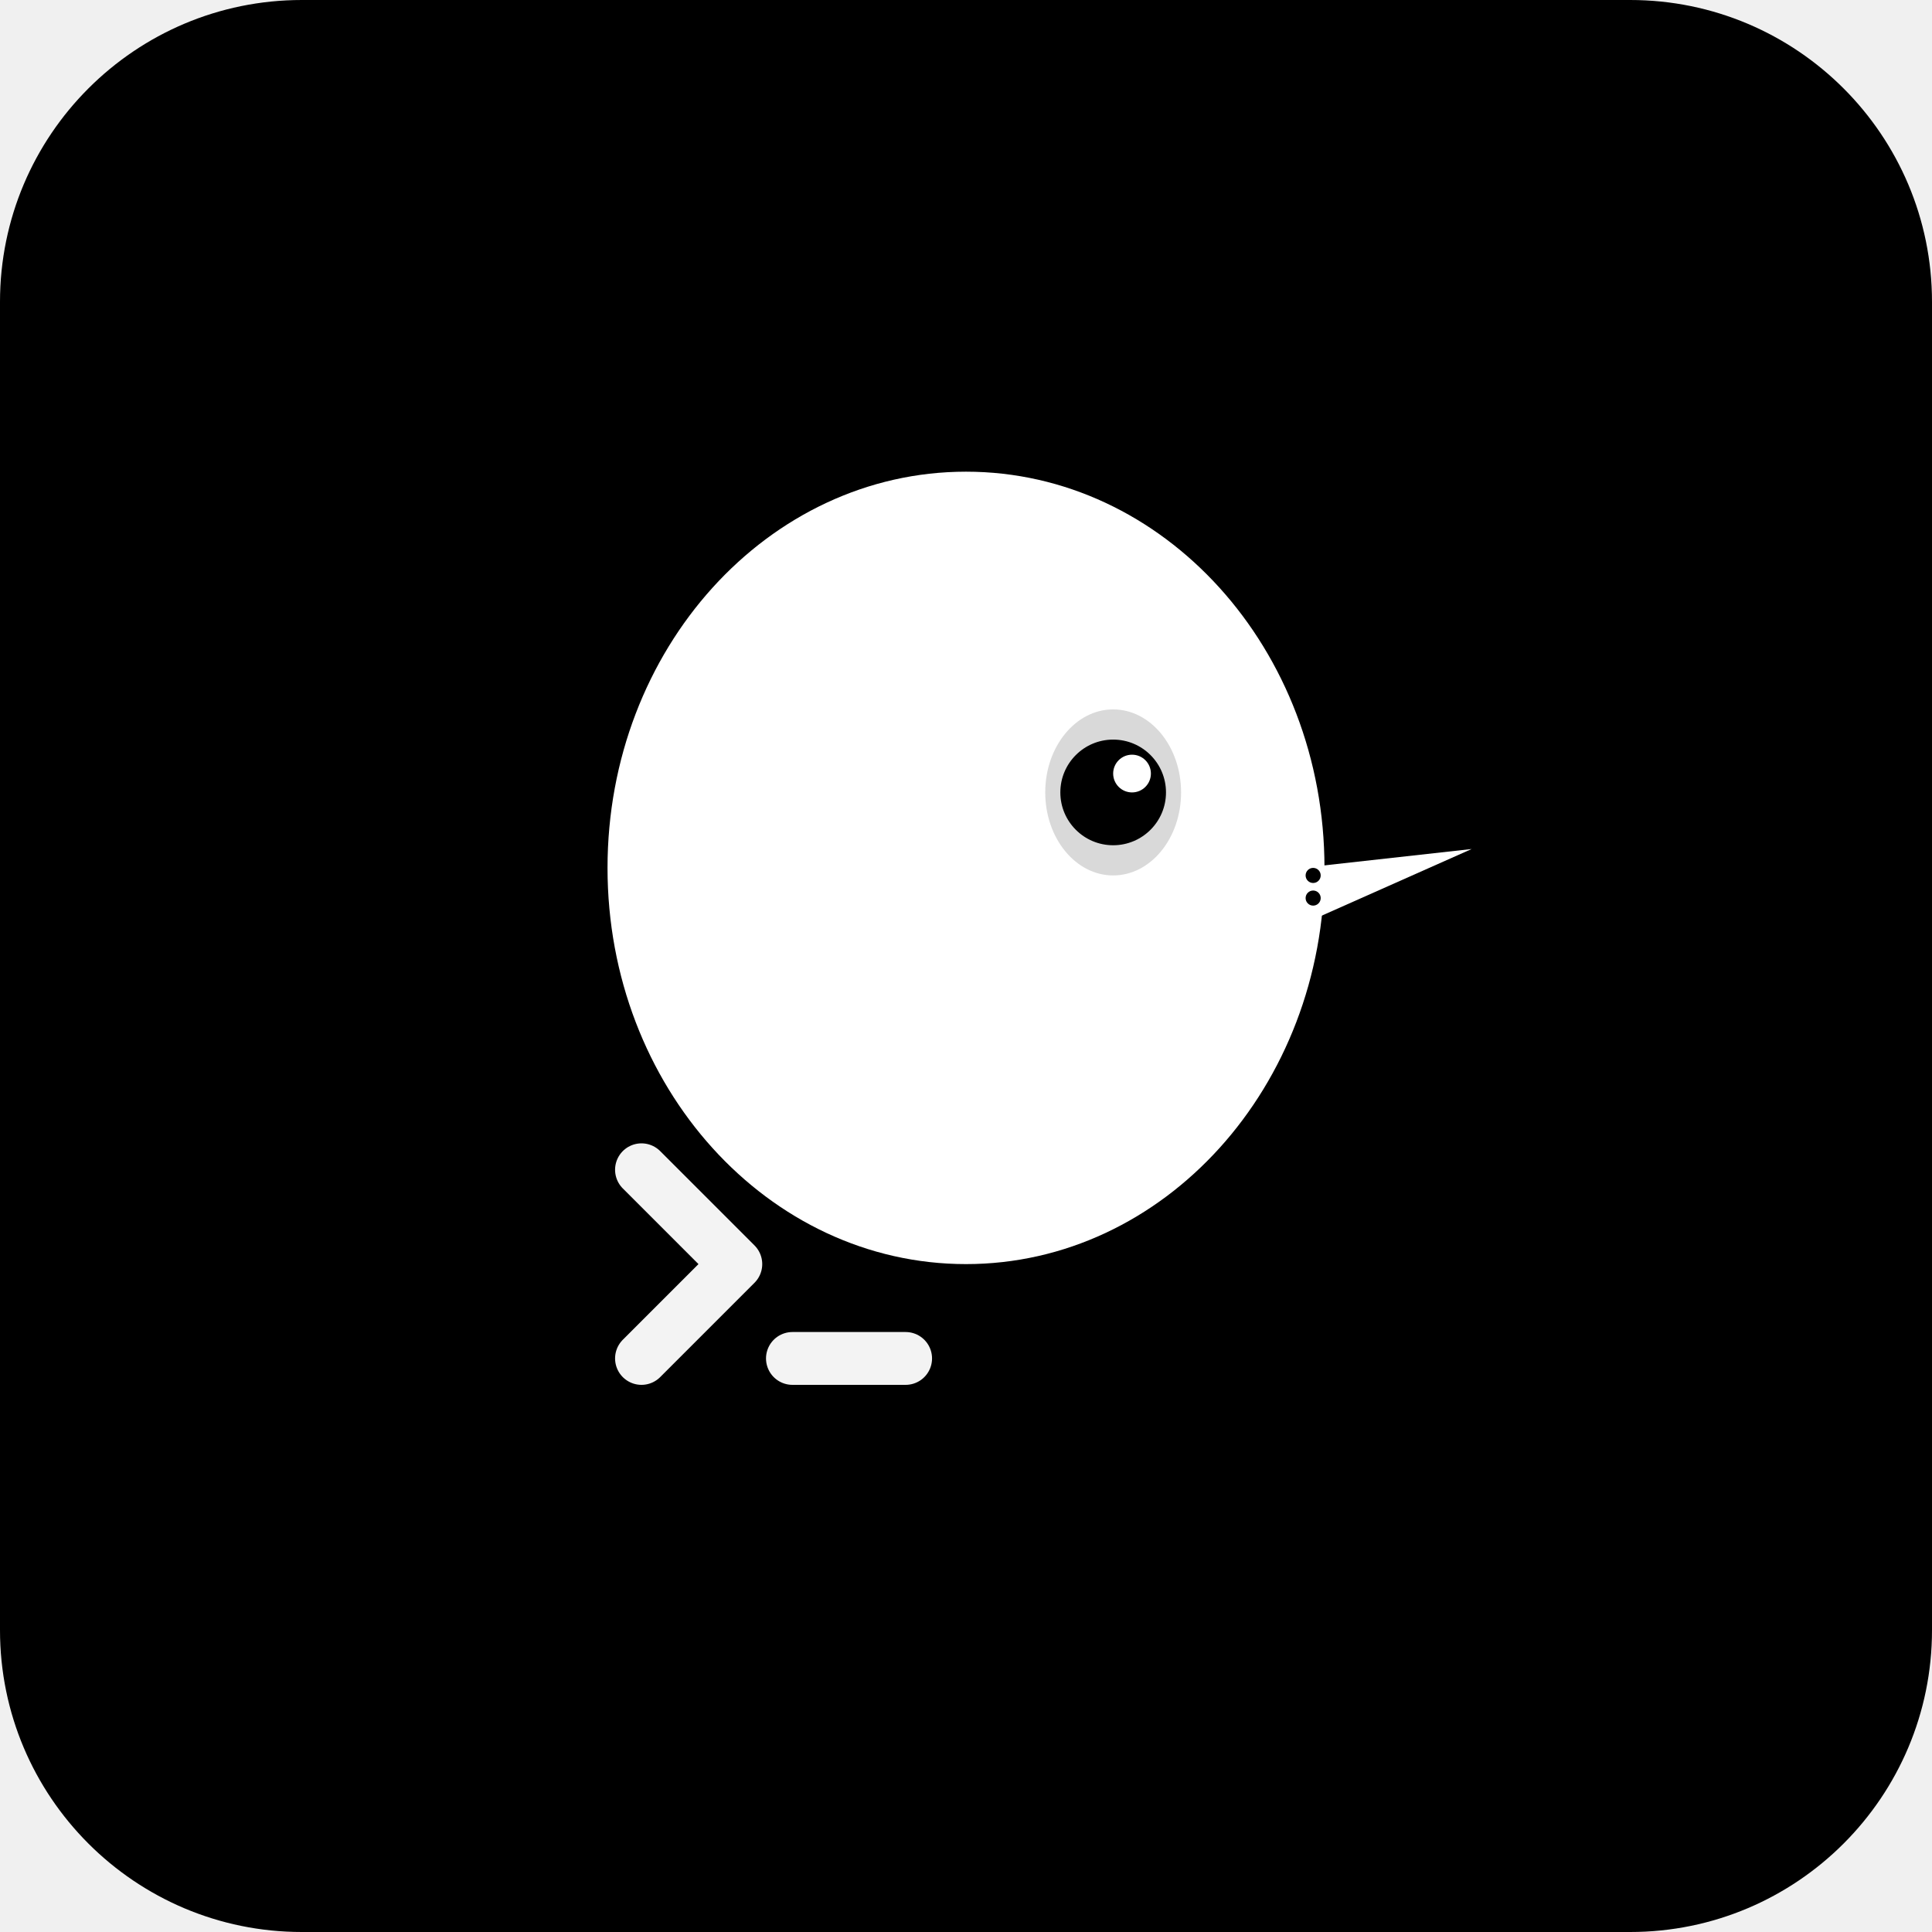
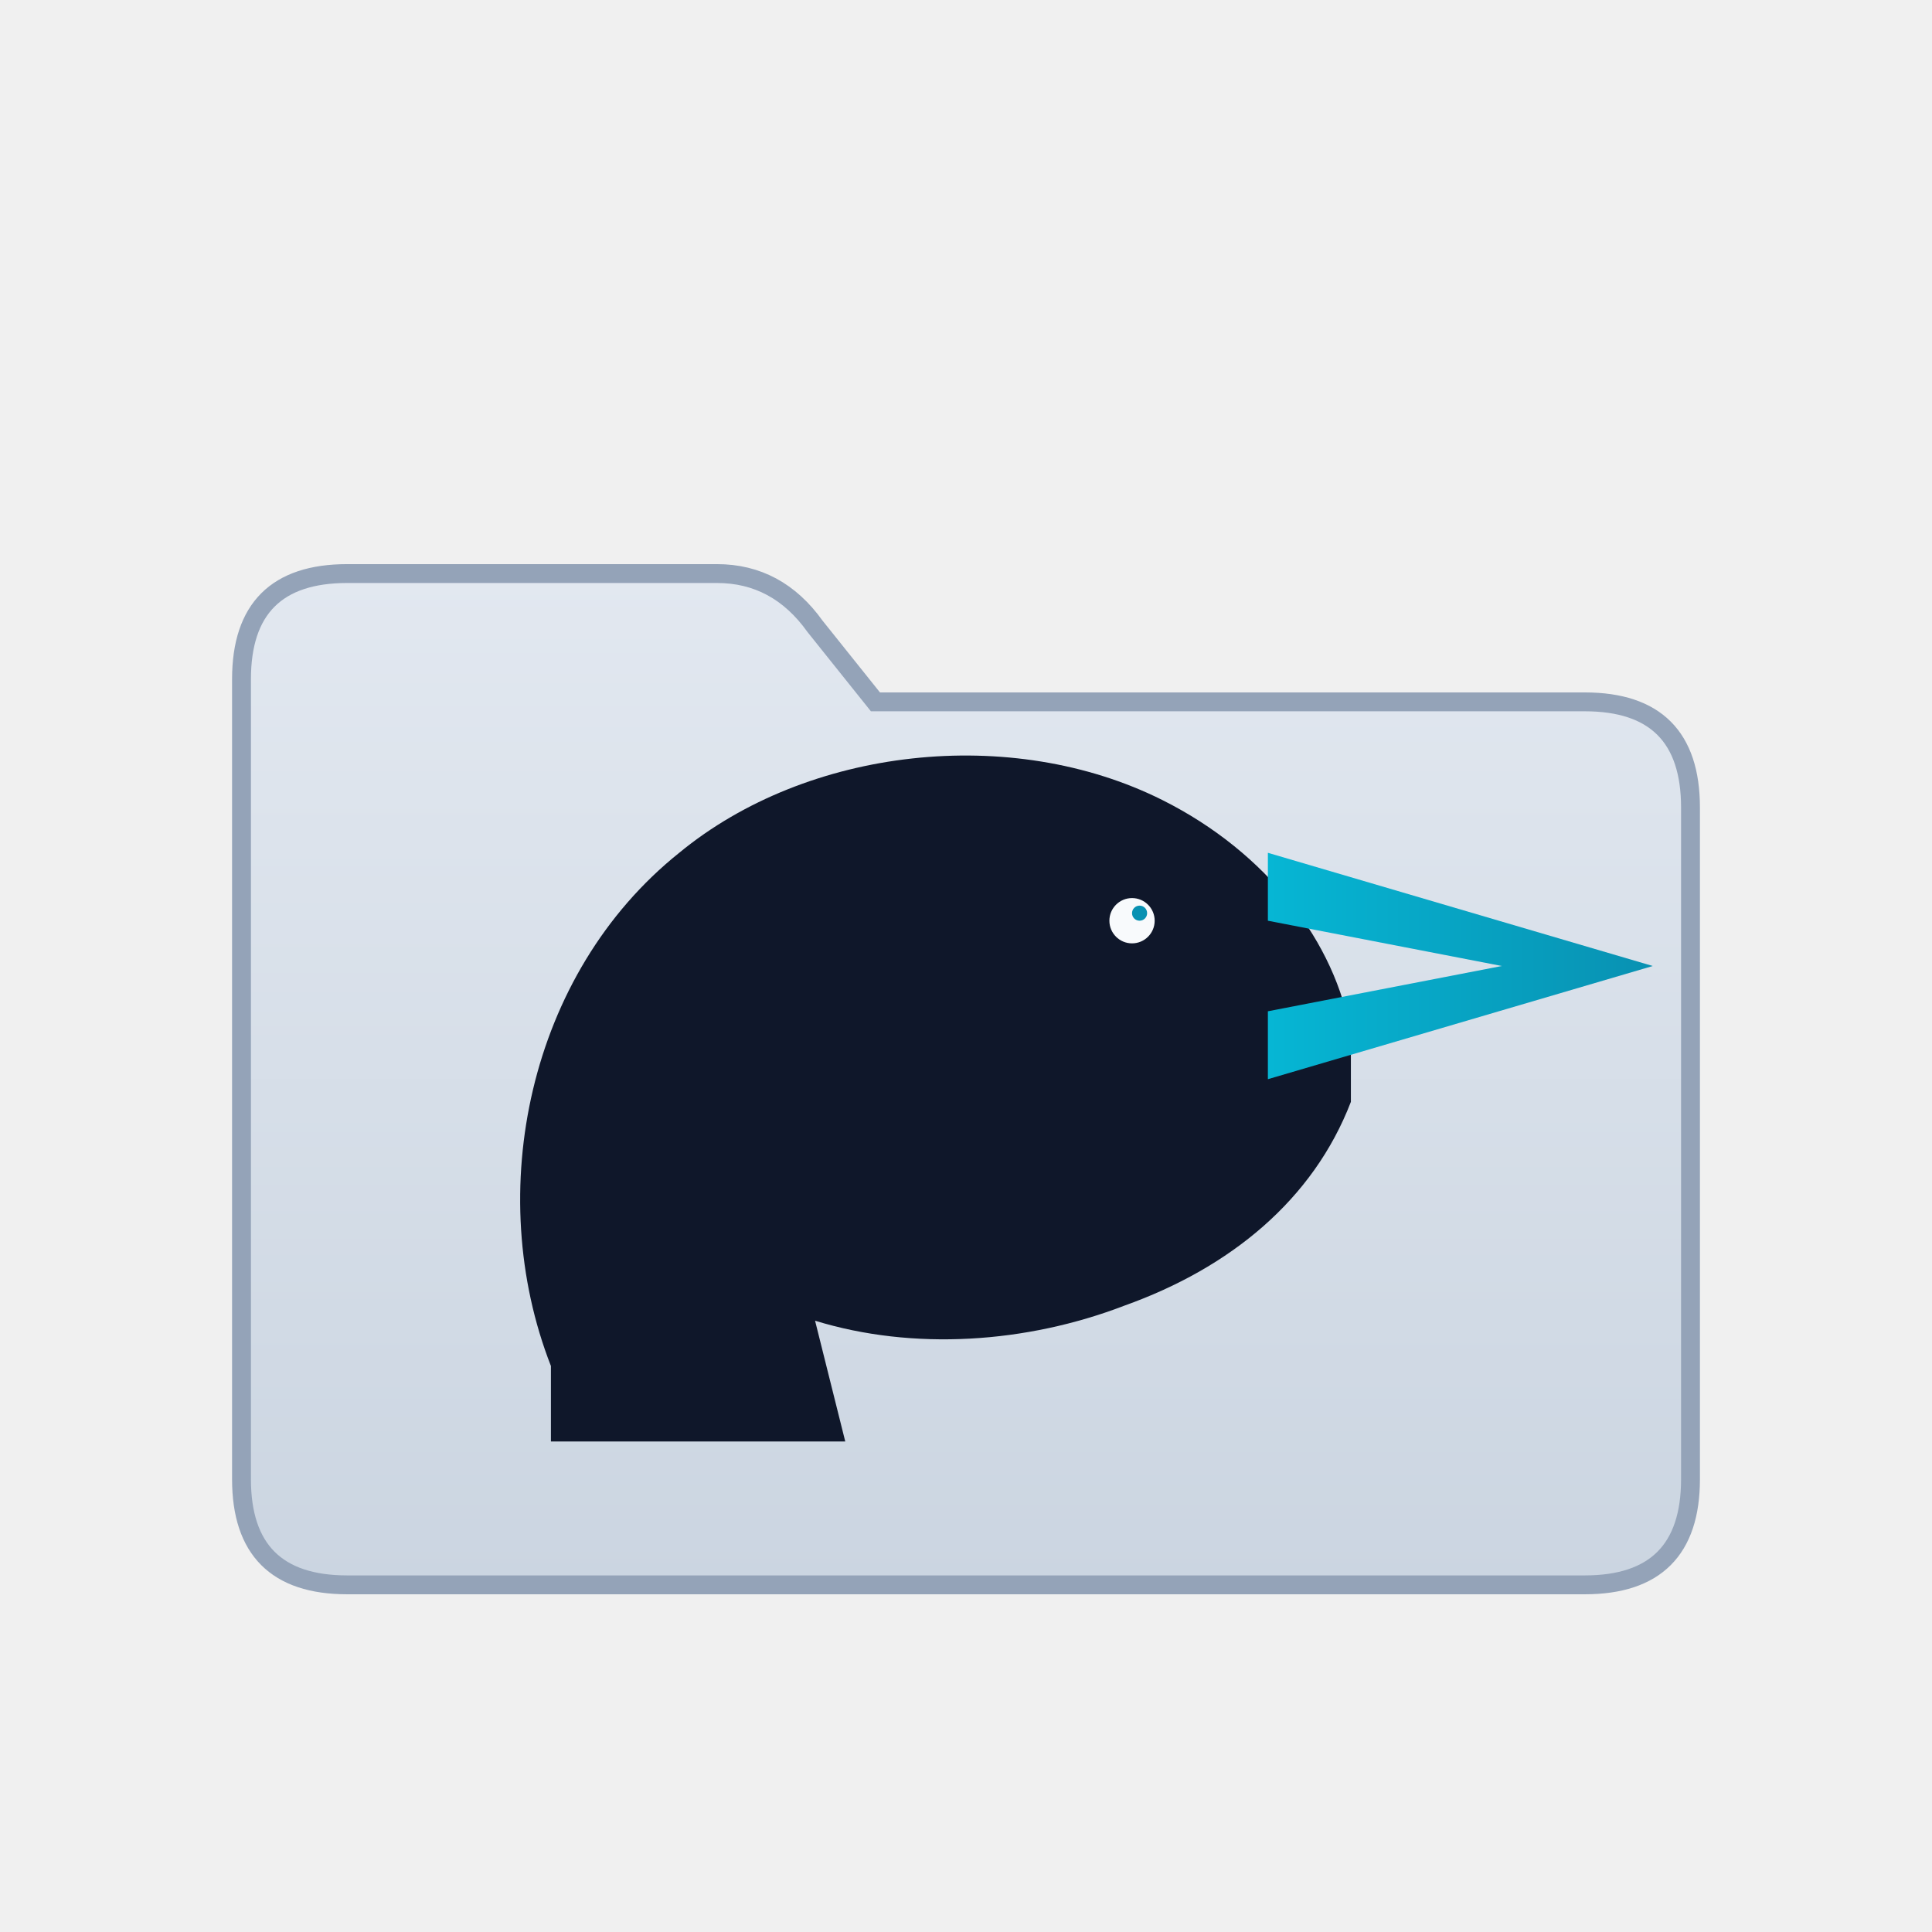
- <svg xmlns="http://www.w3.org/2000/svg" width="512" height="512" viewBox="0 0 512 512">
+ <svg xmlns="http://www.w3.org/2000/svg" width="512" height="512" viewBox="0 0 512 512" role="img" aria-labelledby="logoTitle logoDesc">
  <defs>
-     <linearGradient id="bg" x1="0%" y1="0%" x2="0%" y2="100%">
-       <stop offset="0%" style="stop-color:#000000;stop-opacity:1" />
-       <stop offset="100%" style="stop-color:#000000;stop-opacity:1" />
+     <linearGradient id="folder" x1="0" y1="0" x2="0" y2="1">
+       <stop offset="0" stop-color="#E2E8F0" />
+       <stop offset="1" stop-color="#CBD5E1" />
+     </linearGradient>
+     <linearGradient id="beak" x1="0" y1="0" x2="1" y2="0">
+       <stop offset="0" stop-color="#06B6D4" />
+       <stop offset="1" stop-color="#0891B2" />
    </linearGradient>
  </defs>
-   <rect width="512" height="512" rx="80" fill="#000000" />
-   <ellipse cx="256" cy="230" rx="95" ry="105" fill="#ffffff" />
-   <path d="M 345 230 L 390 225 L 345 245 Z" fill="#ffffff" />
-   <ellipse cx="295" cy="210" rx="18" ry="22" fill="#000000" opacity="0.15" />
-   <circle cx="295" cy="210" r="14" fill="#000000" />
-   <circle cx="300" cy="205" r="5" fill="#ffffff" />
-   <circle cx="348" cy="232" r="2" fill="#000000" />
-   <circle cx="348" cy="238" r="2" fill="#000000" />
-   <path d="M 200 150 Q 210 135 225 145 Q 215 160 200 150" fill="#ffffff" />
-   <path d="M 215 142 Q 230 125 245 138 Q 235 155 215 142" fill="#ffffff" />
-   <g opacity="0.95">
-     <path d="M 170 310 L 195 335 L 170 360" stroke="#ffffff" stroke-width="14" fill="none" stroke-linecap="round" stroke-linejoin="round" />
-     <line x1="210" y1="360" x2="240" y2="360" stroke="#ffffff" stroke-width="14" stroke-linecap="round" />
-   </g>
+   <path d="M64 180 Q64 152 92 152 H190 Q206 152 216 166 L232 186 H420 Q448 186 448 214 V392 Q448 420 420 420 H92 Q64 420 64 392 Z" fill="url(#folder)" />
+   <path d="M64 180 Q64 152 92 152 H190 Q206 152 216 166 L232 186 H420 Q448 186 448 214 V392 Q448 420 420 420 H92 Q64 420 64 392 Z" fill="none" stroke="#94A3B8" stroke-width="5" />
+   <path d="M146 362     C 128 316, 140 258, 180 226     C 214 198, 268 192, 308 212     C 336 226, 354 250, 358 274     L 358 292     C 348 318, 326 336, 298 346     C 272 356, 242 358, 216 350     L 224 382     L 146 382 Z" fill="#0F172A" />
+   <path d="M336 226 L438 256 L336 286 L336 268 L398 256 L336 244 Z" fill="url(#beak)" />
+   <circle cx="300" cy="244" r="6" fill="#F8FAFC" />
+   <circle cx="302" cy="242" r="2" fill="#0891B2" />
</svg>
